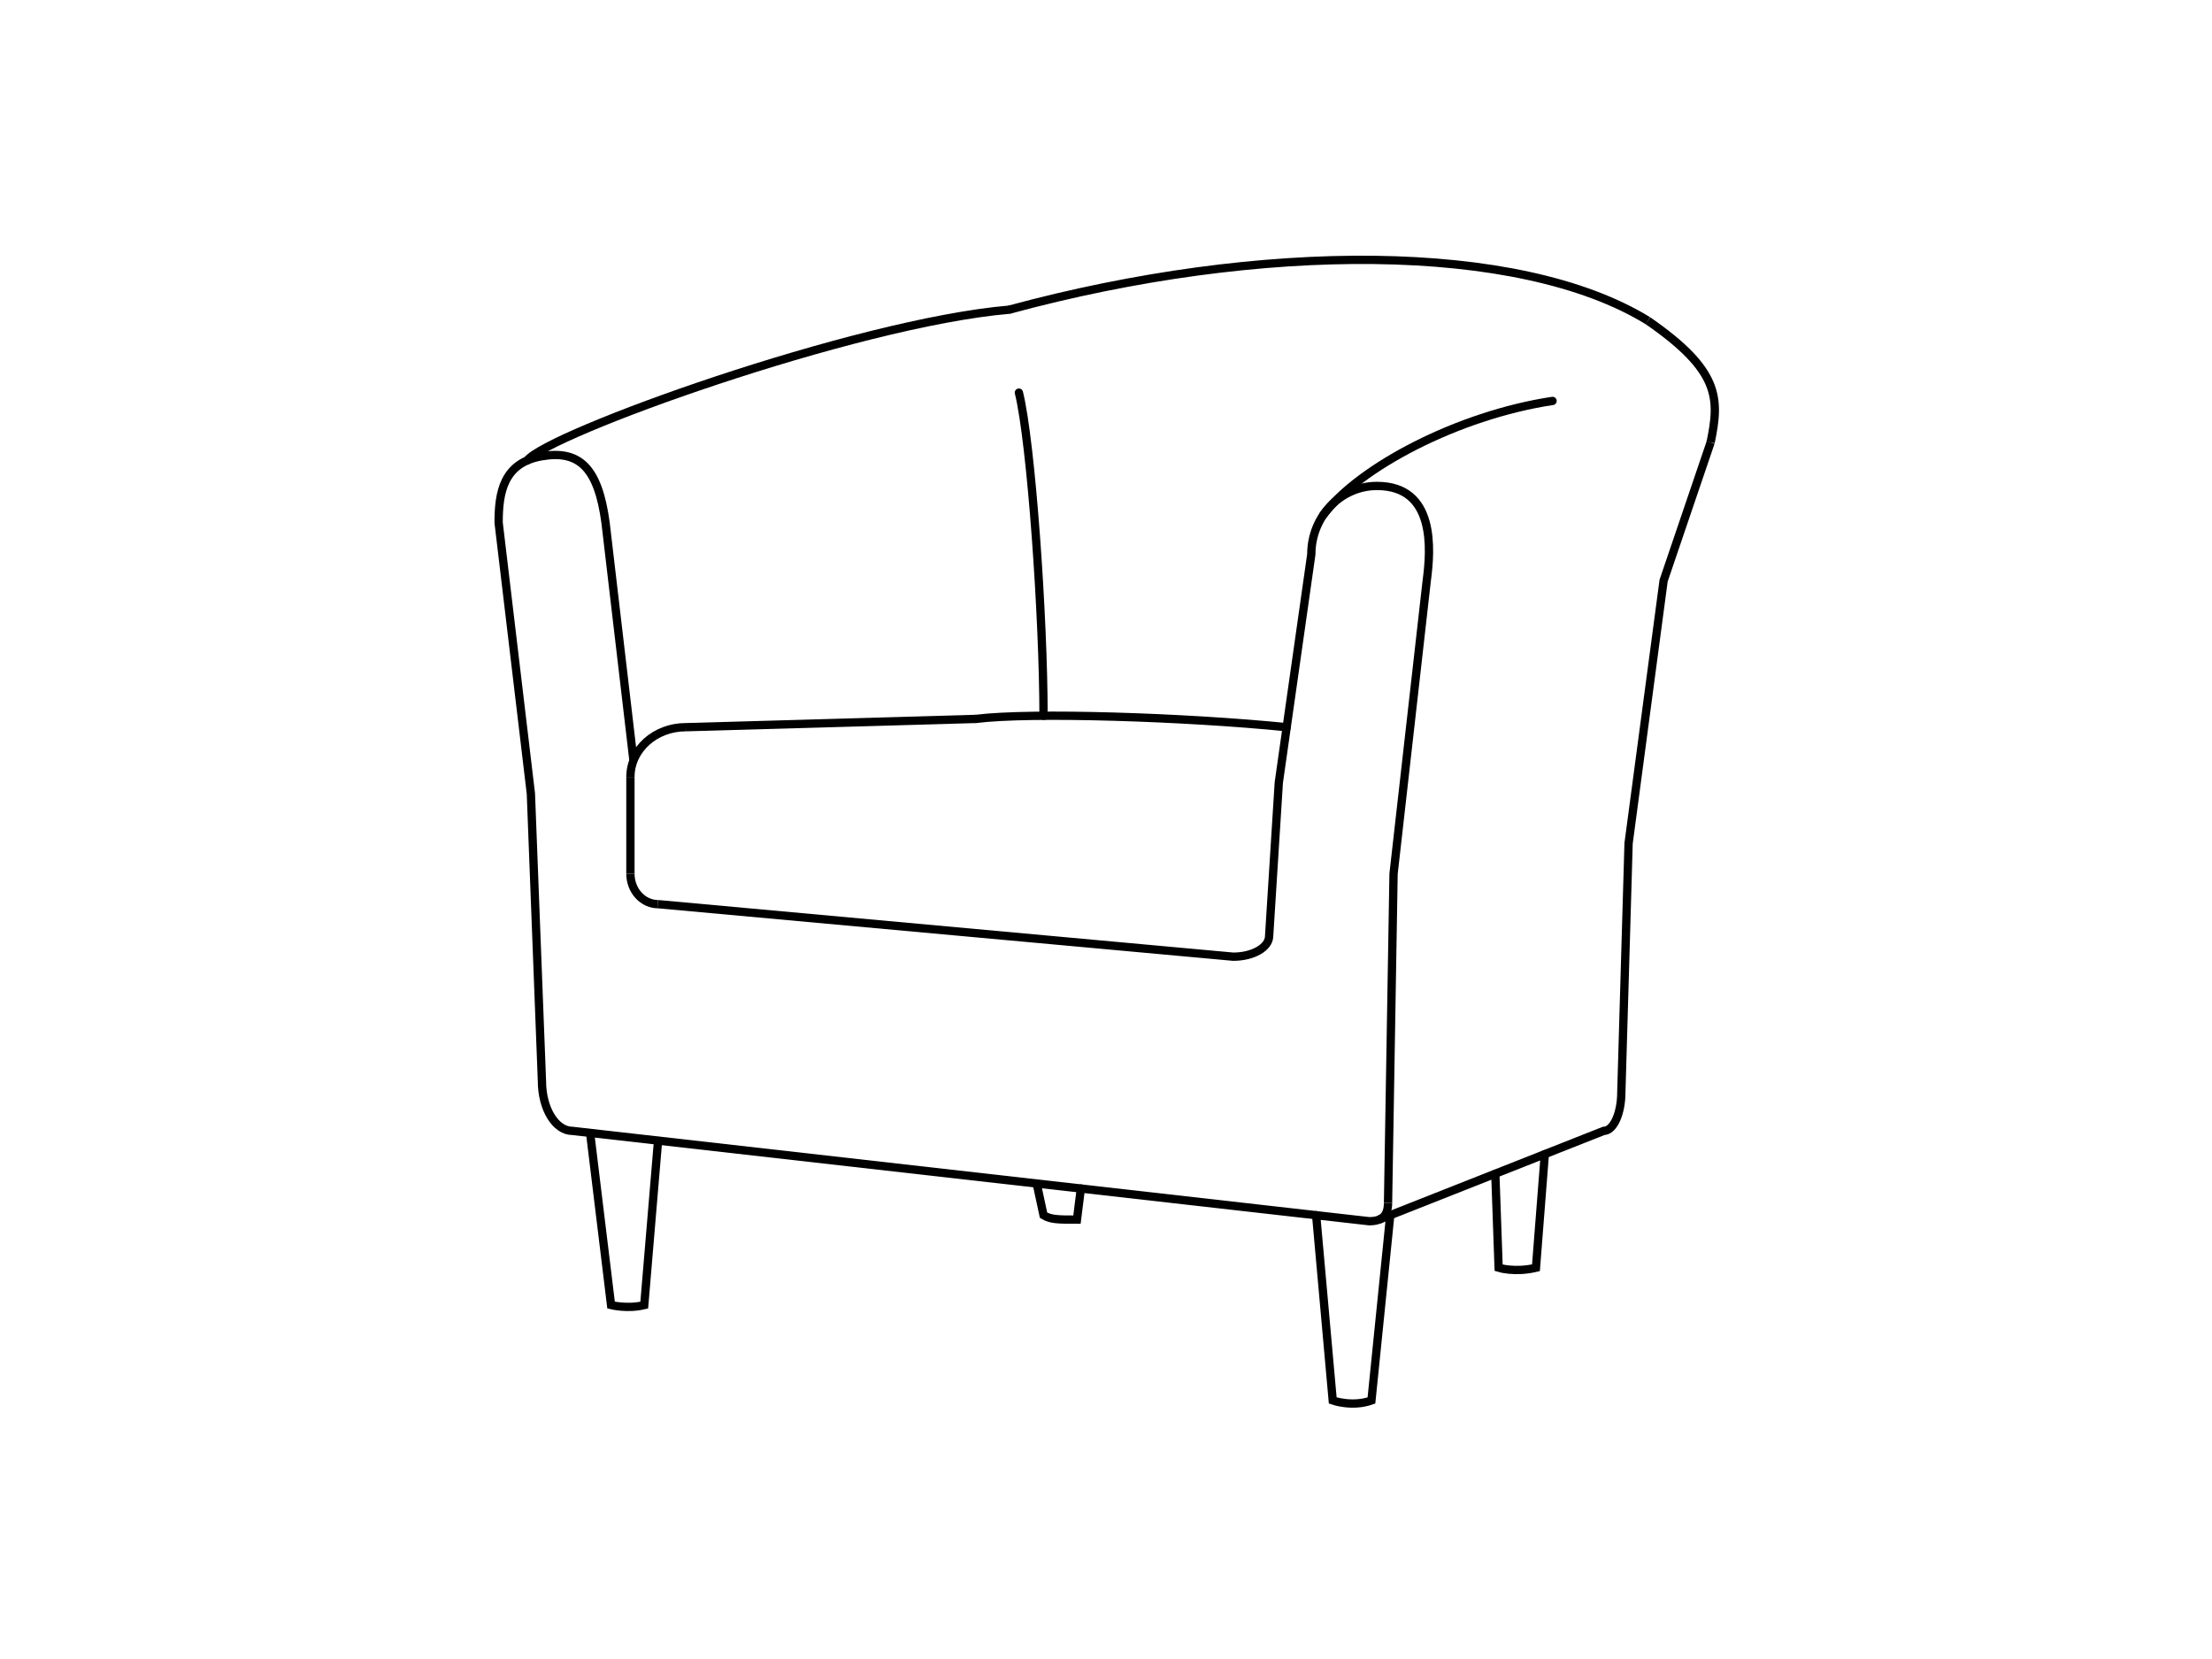
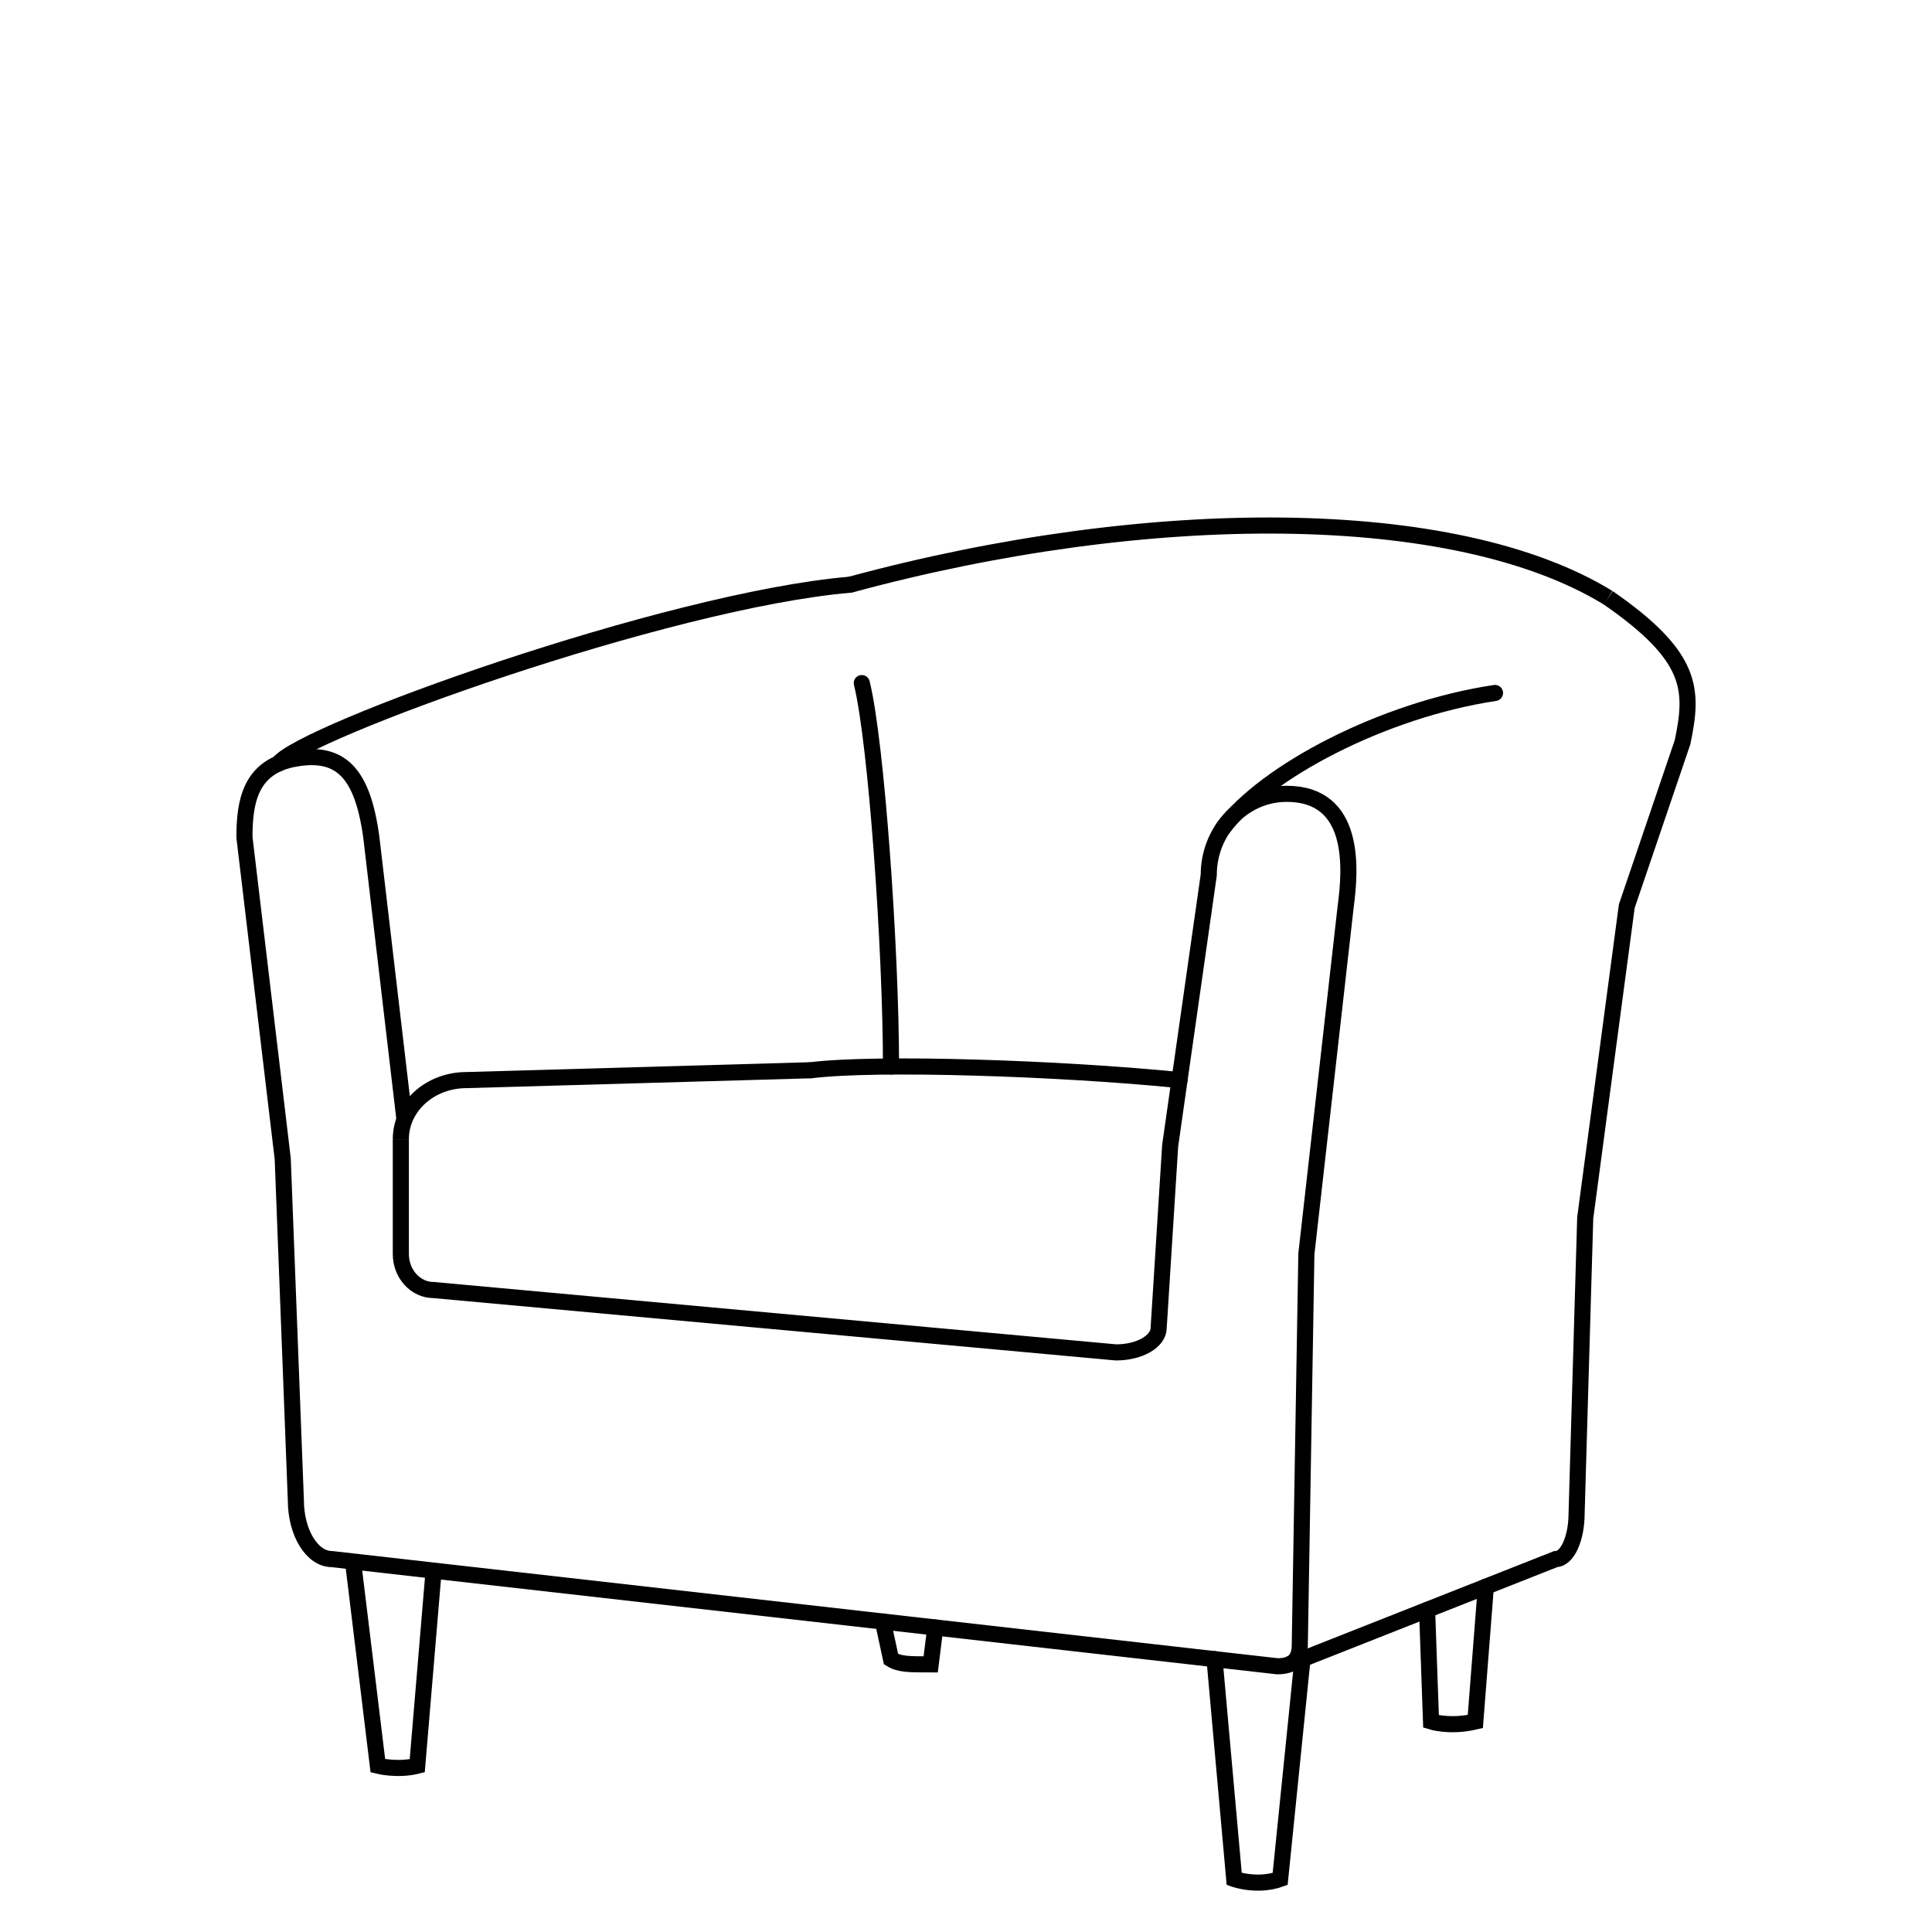
- <svg xmlns="http://www.w3.org/2000/svg" version="1.0" id="Layer_1" x="0px" y="0px" width="800px" height="600px" viewBox="0 0 800 600" enable-background="new 0 0 800 600" xml:space="preserve">
+ <svg xmlns="http://www.w3.org/2000/svg" version="1.1" id="Layer_1" x="0px" y="0px" width="120px" height="120px" viewBox="0 0 120 120" enable-background="new 0 0 120 120" xml:space="preserve">
  <g id="Layer_2">
-     <path fill="none" stroke="#000000" stroke-width="3" stroke-linecap="round" stroke-miterlimit="10" d="M190.667,166.537" />
-     <path fill="none" stroke="#000000" stroke-width="3" stroke-linecap="round" stroke-miterlimit="10" d="M353,112" />
-     <line fill="none" stroke="#000000" stroke-width="3" stroke-miterlimit="10" x1="228" y1="281" x2="228" y2="316" />
-     <line fill="none" stroke="#000000" stroke-width="3" stroke-miterlimit="10" x1="248" y1="263" x2="353" y2="260" />
-     <path fill="none" stroke="#000000" stroke-width="3" stroke-linecap="round" stroke-miterlimit="10" d="M190.667,166.537   C197.667,157,308.965,116.795,365,112" />
-     <path fill="none" stroke="#000000" stroke-width="3" stroke-miterlimit="10" d="M228,281c0-9.949,8.945-18,20-18" />
-     <path fill="none" stroke="#000000" stroke-width="3" stroke-miterlimit="10" d="M228,316c0,6.08,4.473,11,10,11" />
-     <path fill="none" stroke="#000000" stroke-width="3" stroke-miterlimit="10" d="M365,112c91.001-24.667,184.334-24.667,231,4" />
-     <path fill="none" stroke="#000000" stroke-width="3" stroke-miterlimit="10" d="M596,116c26.001,18,26.001,28,22.667,44" />
-     <path fill="none" stroke="#000000" stroke-width="3" stroke-miterlimit="10" d="M502,435c0,4.605-2.043,6.667-6.833,6.667L207,409   c-6.08,0-11-8.051-11-18l-4-104l-11.667-98c0-10.667,1.667-21.667,15.667-24c13.667-2.333,20.333,4.333,23,24l10.109,86.075" />
-     <path fill="none" stroke="#000000" stroke-width="3" stroke-miterlimit="10" d="M238,327l208,19c7.186,0,13-3.354,13-7.5l3.5-55.5   l11.75-82.5c0-13.68,10.623-24.75,23.75-24.75c21.25,0,19.5,23,18,34.25l-12,106l-2,119" />
-     <path fill="none" stroke="#000000" stroke-width="3" stroke-miterlimit="10" d="M498.747,441.095L580,409   c3.523,0,6.375-6.262,6.375-14L589,305l12.667-95l17-50" />
-     <path fill="none" stroke="#000000" stroke-width="3" stroke-linecap="round" stroke-miterlimit="10" d="M478.587,186.241   C491.5,169,527.378,150.131,561.5,145" />
-     <path fill="none" stroke="#000000" stroke-width="3" stroke-linecap="round" stroke-miterlimit="10" d="M368.5,142   c4.453,18,8.906,81.353,8.906,116.853" />
-     <path fill="none" stroke="#000000" stroke-width="3" stroke-linecap="round" stroke-miterlimit="10" d="M353,260   c19.953-2.5,76-0.651,112.349,3" />
-     <path fill="none" stroke="#000000" stroke-width="3" stroke-linecap="round" stroke-miterlimit="10" d="M374.939,428.038   l2.467,11.456c2.595,1.601,5.409,1.601,12.094,1.601l1.404-11.247" />
-     <path fill="none" stroke="#000000" stroke-width="3" stroke-linecap="round" stroke-miterlimit="10" d="M476.001,439.494L482,506.5   c0,0,7,2.501,14,0l6.799-67.006" />
-     <path fill="none" stroke="#000000" stroke-width="3" stroke-linecap="round" stroke-miterlimit="10" d="M540.797,424.485L542,458.5   c0,0,5.834,1.834,13.5,0l3.207-41.089" />
-     <path fill="none" stroke="#000000" stroke-width="3" stroke-miterlimit="10" d="M213.417,409.728L221,472c0,0,6,1.501,12,0   l5-59.485" />
+     <path fill="none" stroke="#000000" stroke-linecap="round" stroke-miterlimit="10" d="M17.29,47.429" />
+     <path fill="none" stroke="#000000" stroke-linecap="round" stroke-miterlimit="10" d="M50.369,36.315" />
+     <path fill="none" stroke="#000000" stroke-linecap="round" stroke-miterlimit="10" d="M17.29,47.429   c1.427-1.944,24.105-10.137,35.525-11.114" />
+     <path fill="none" stroke="#000000" stroke-miterlimit="10" d="M24.896,70.754c0-2.027,1.822-3.668,4.076-3.668l21.397-0.611" />
+     <path fill="none" stroke="#000000" stroke-miterlimit="10" d="M52.814,36.315c18.543-5.026,37.563-5.026,47.073,0.815" />
+     <path fill="none" stroke="#000000" stroke-miterlimit="10" d="M24.896,70.754v7.133c0,1.239,0.911,2.24,2.038,2.24L69.318,84   c1.465,0,2.649-0.684,2.649-1.527l0.714-11.311l2.396-16.812c0-2.789,2.165-5.044,4.841-5.044c4.329,0,3.973,4.688,3.667,6.979   l-2.444,21.602l-0.408,24.25c0,0.938-0.416,1.358-1.393,1.358l-58.723-6.657c-1.238,0-2.241-1.641-2.241-3.668l-0.815-21.193   l-2.378-19.97c0-2.174,0.34-4.416,3.193-4.891c2.784-0.476,4.143,0.883,4.688,4.891l2.06,17.54" />
+     <path fill="none" stroke="#000000" stroke-miterlimit="10" d="M80.068,103.378l16.559-6.54c0.719,0,1.299-1.275,1.299-2.854   l0.535-18.34l2.581-19.359l3.465-10.189c0.679-3.261,0.679-5.298-4.62-8.967" />
+     <path fill="none" stroke="#000000" stroke-linecap="round" stroke-miterlimit="10" d="M75.961,51.443   c2.632-3.513,9.943-7.358,16.896-8.402" />
+     <path fill="none" stroke="#000000" stroke-linecap="round" stroke-miterlimit="10" d="M53.528,42.428   c0.907,3.668,1.814,16.579,1.814,23.812" />
+     <path fill="none" stroke="#000000" stroke-linecap="round" stroke-miterlimit="10" d="M50.369,66.475   c4.066-0.51,15.486-0.133,22.895,0.611" />
+     <path fill="none" stroke="#000000" stroke-linecap="round" stroke-miterlimit="10" d="M54.84,100.717l0.502,2.335   c0.528,0.326,1.102,0.326,2.465,0.326l0.286-2.292" />
+     <path fill="none" stroke="#000000" stroke-linecap="round" stroke-miterlimit="10" d="M75.436,103.052l1.223,13.655   c0,0,1.426,0.508,2.853,0l1.388-13.655" />
+     <path fill="none" stroke="#000000" stroke-linecap="round" stroke-miterlimit="10" d="M88.639,99.993l0.245,6.933   c0,0,1.188,0.373,2.751,0l0.653-8.374" />
+     <path fill="none" stroke="#000000" stroke-miterlimit="10" d="M21.926,96.986l1.544,12.689c0,0,1.222,0.307,2.445,0l1.019-12.121" />
  </g>
</svg>
